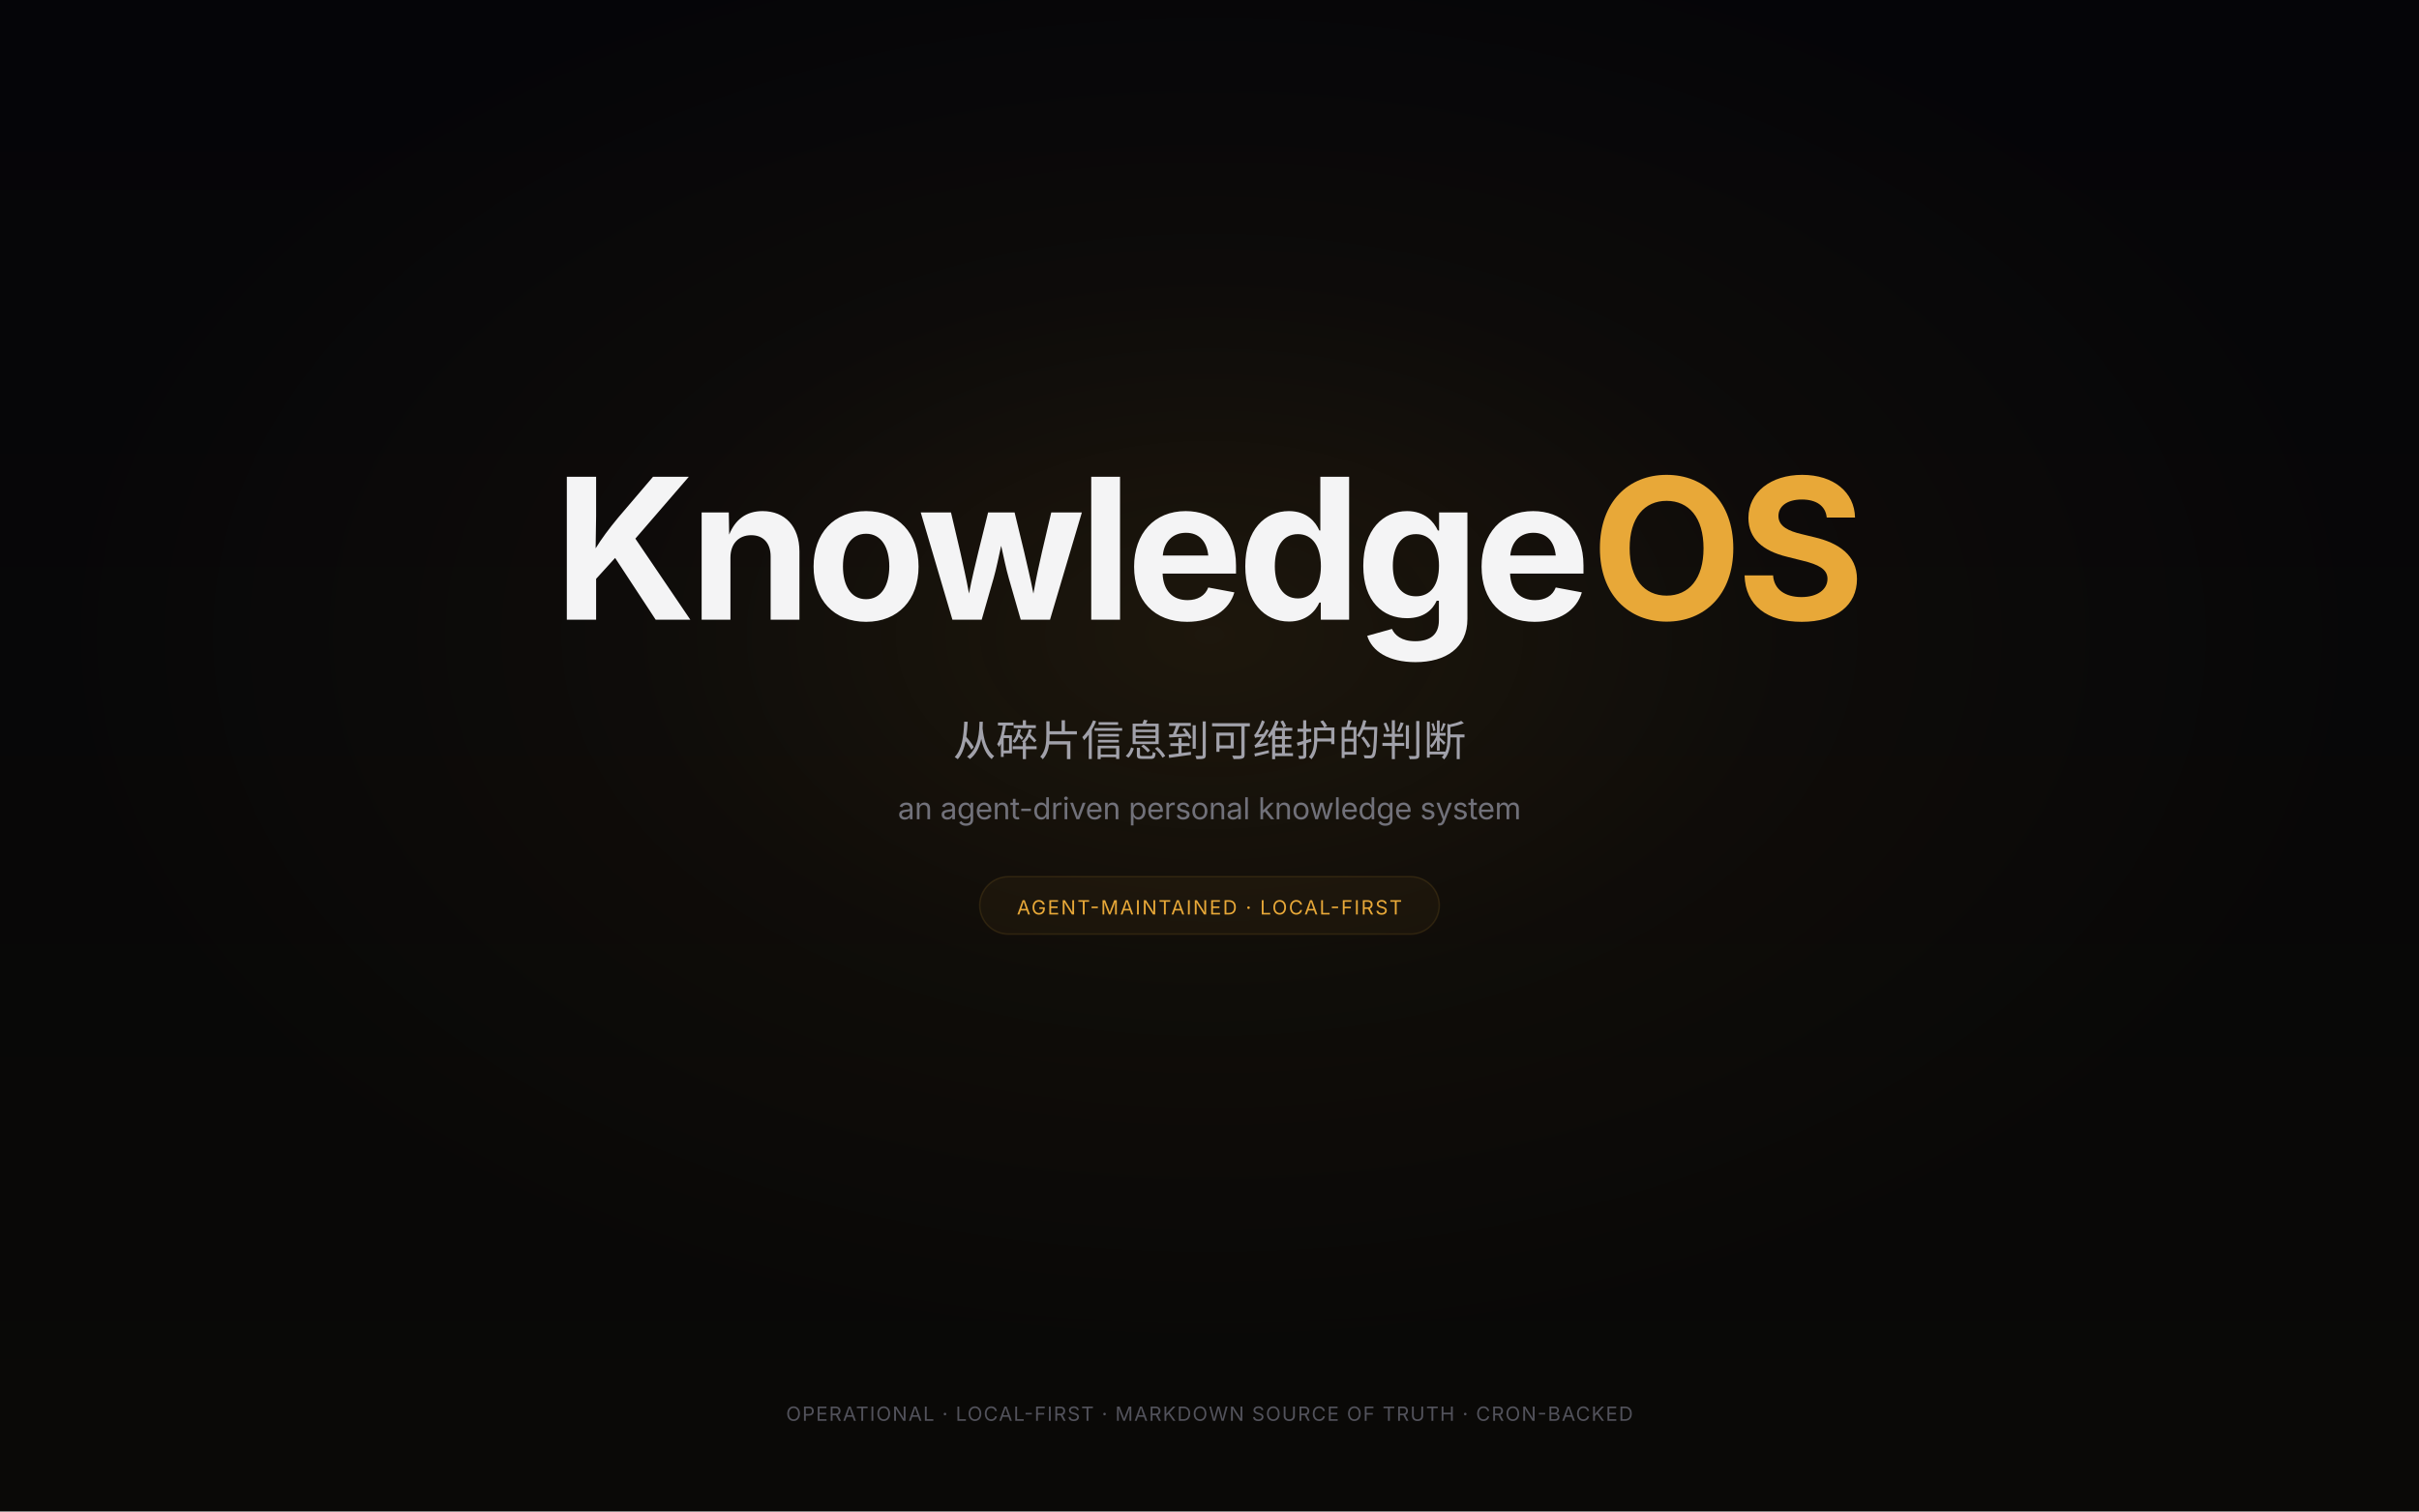
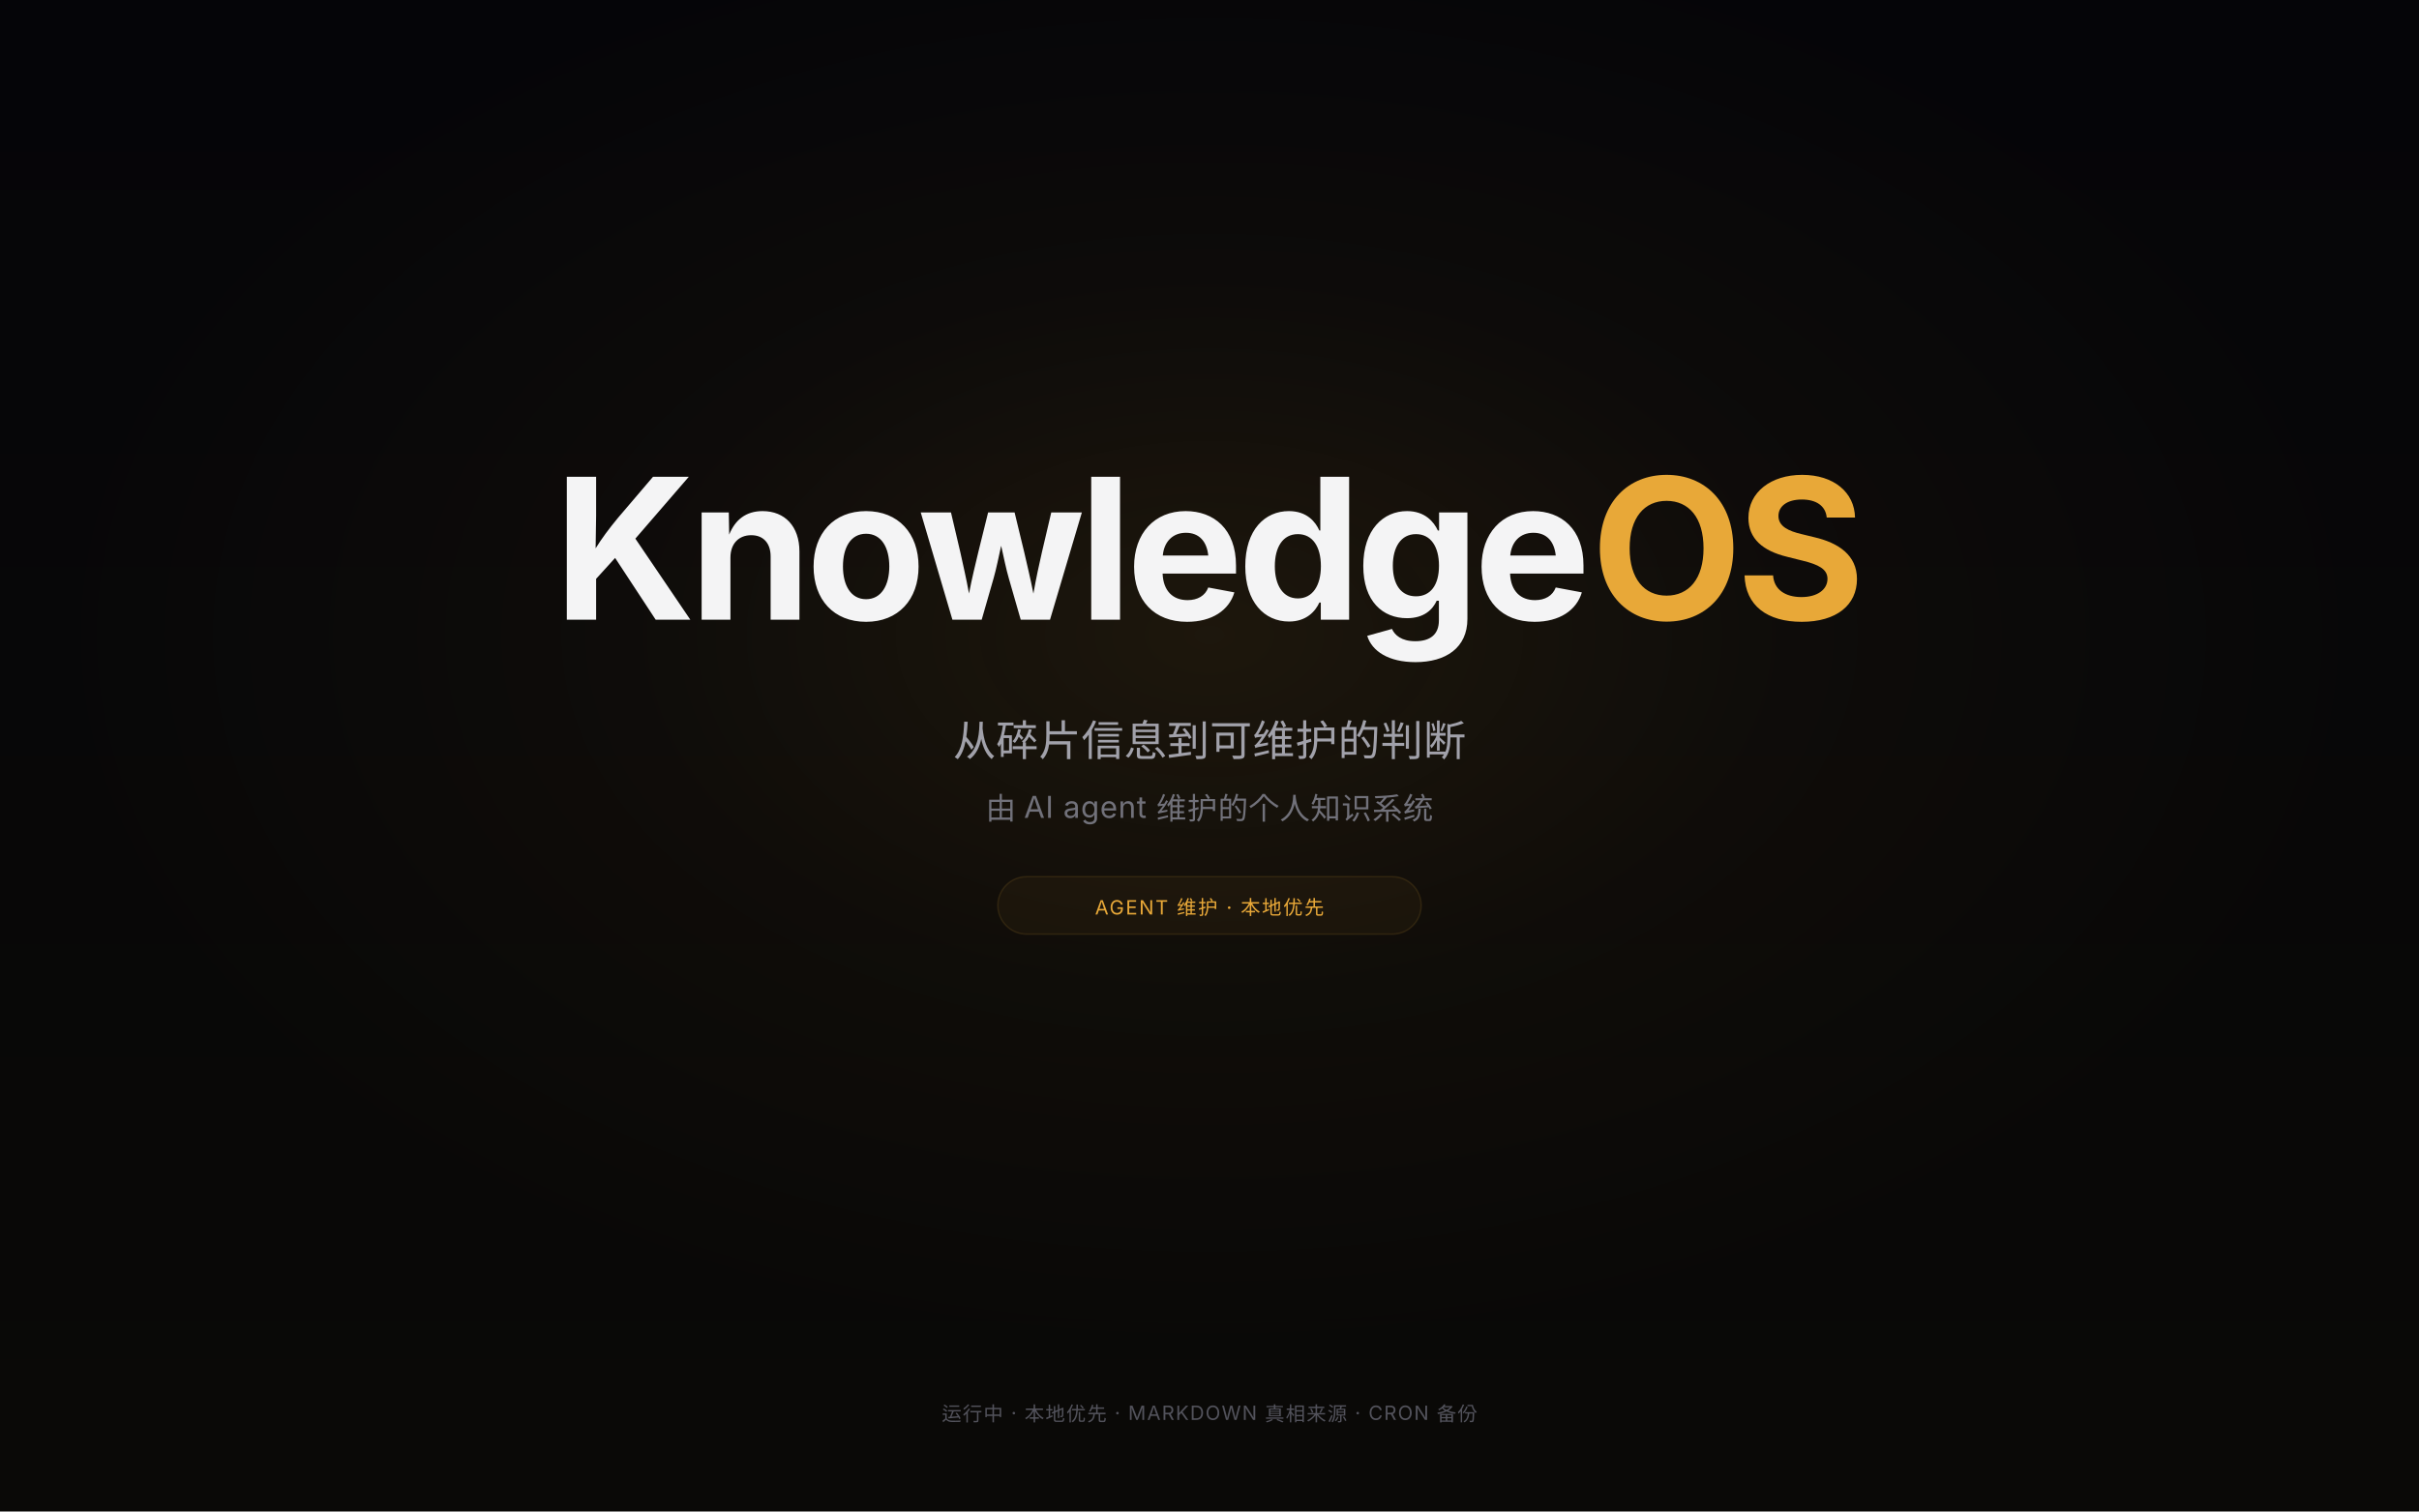
<svg xmlns="http://www.w3.org/2000/svg" width="1600" height="1000" viewBox="0 0 1600 1000">
  <defs>
    <linearGradient id="bg" x1="0" y1="0" x2="0" y2="1">
      <stop offset="0%" stop-color="#050508" />
      <stop offset="100%" stop-color="#0a0907" />
    </linearGradient>
    <radialGradient id="glow" cx="50%" cy="42%" r="48%">
      <stop offset="0%" stop-color="#e8a838" stop-opacity="0.10" />
      <stop offset="50%" stop-color="#e8a838" stop-opacity="0.03" />
      <stop offset="100%" stop-color="#e8a838" stop-opacity="0" />
    </radialGradient>
    <style>
      .f{font-family:Inter,-apple-system,BlinkMacSystemFont,'Segoe UI',sans-serif}
    </style>
  </defs>
  <rect width="1600" height="1000" fill="url(#bg)" />
  <rect width="1600" height="1000" fill="url(#glow)" />
  <g class="f">
    <text x="800" y="410" text-anchor="middle" font-size="130px" font-weight="700" fill="#f4f4f5" letter-spacing="-0.03em">
      Knowledge<tspan fill="#e8a838">OS</tspan>
    </text>
    <text x="800" y="500" text-anchor="middle" font-size="28px" fill="#a1a1aa" letter-spacing="0.01em">
      从碎片信息到可维护的判断
    </text>
-     <text x="800" y="542" text-anchor="middle" font-size="20px" fill="#71717a" letter-spacing="-0.01em">
-       an agent-driven personal knowledge system
+     <text x="800" y="542" text-anchor="middle" font-size="20px" fill="#71717a" letter-spacing="0.02em">
+       由 AI agent 维护的个人知识系统
    </text>
-     <rect x="648" y="580" width="304" height="38" rx="19" fill="rgba(232,168,56,0.05)" stroke="rgba(232,168,56,0.12)" stroke-width="1" />
-     <text x="800" y="605" text-anchor="middle" font-size="13px" fill="#e8a838" letter-spacing="0.08em">AGENT-MAINTAINED · LOCAL-FIRST</text>
+     <rect x="660" y="580" width="280" height="38" rx="19" fill="rgba(232,168,56,0.05)" stroke="rgba(232,168,56,0.12)" stroke-width="1" />
+     <text x="800" y="605" text-anchor="middle" font-size="13px" fill="#e8a838" letter-spacing="0.08em">AGENT 维护 · 本地优先</text>
  </g>
-   <text x="800" y="940" text-anchor="middle" class="f" font-size="13px" fill="#52525b" letter-spacing="0.06em">OPERATIONAL · LOCAL-FIRST · MARKDOWN SOURCE OF TRUTH · CRON-BACKED</text>
+   <text x="800" y="940" text-anchor="middle" class="f" font-size="13px" fill="#52525b" letter-spacing="0.06em">运行中 · 本地优先 · MARKDOWN 真相来源 · CRON 备份</text>
</svg>
